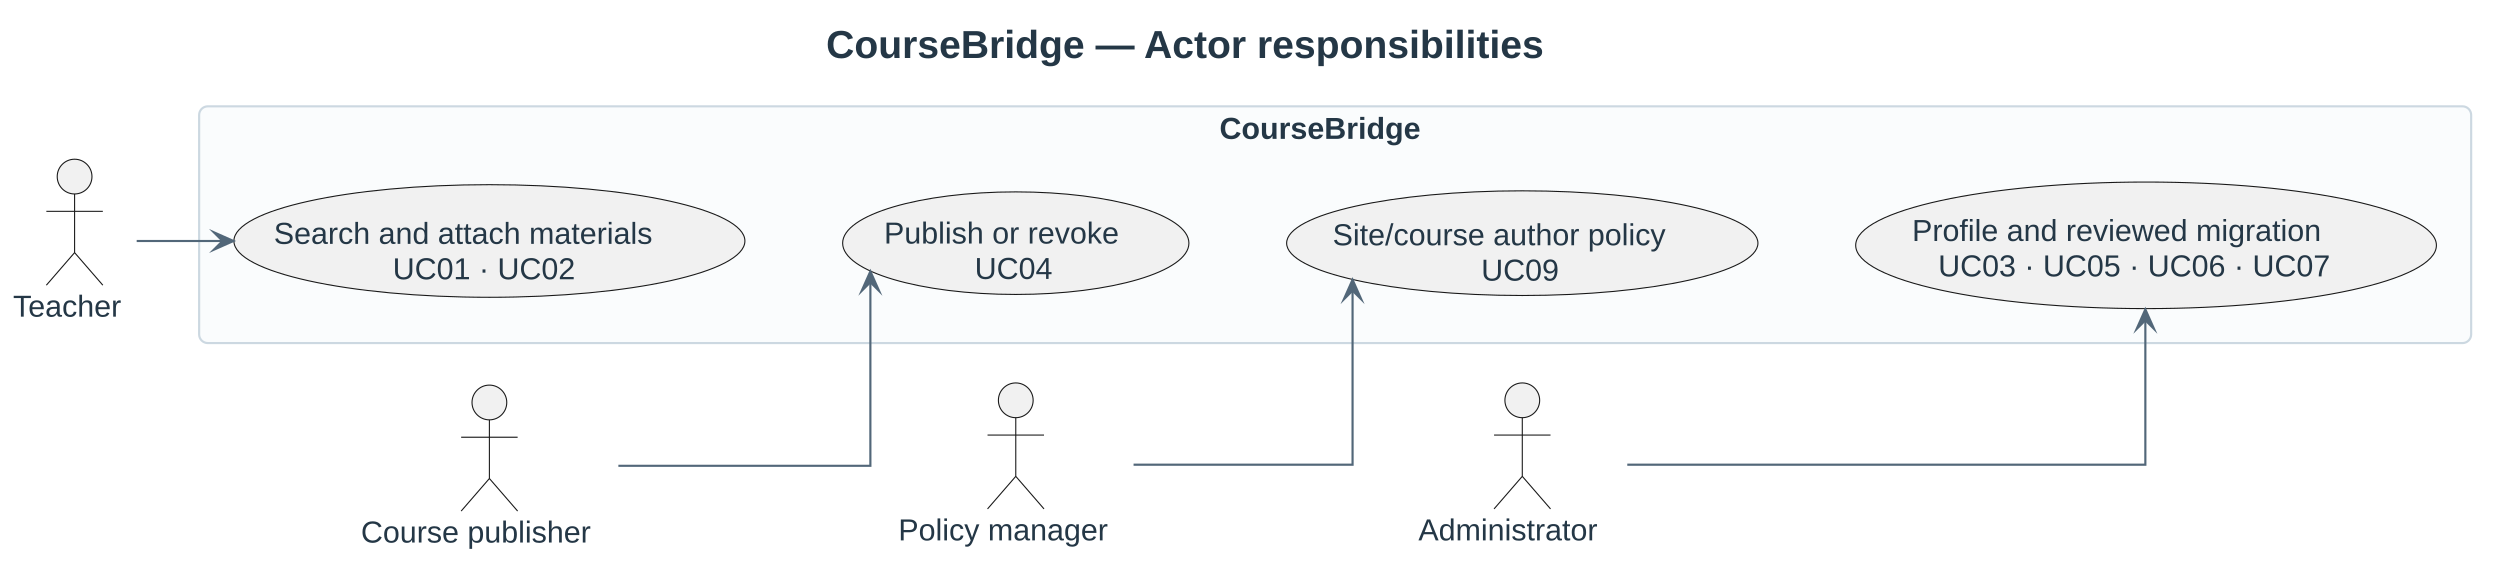
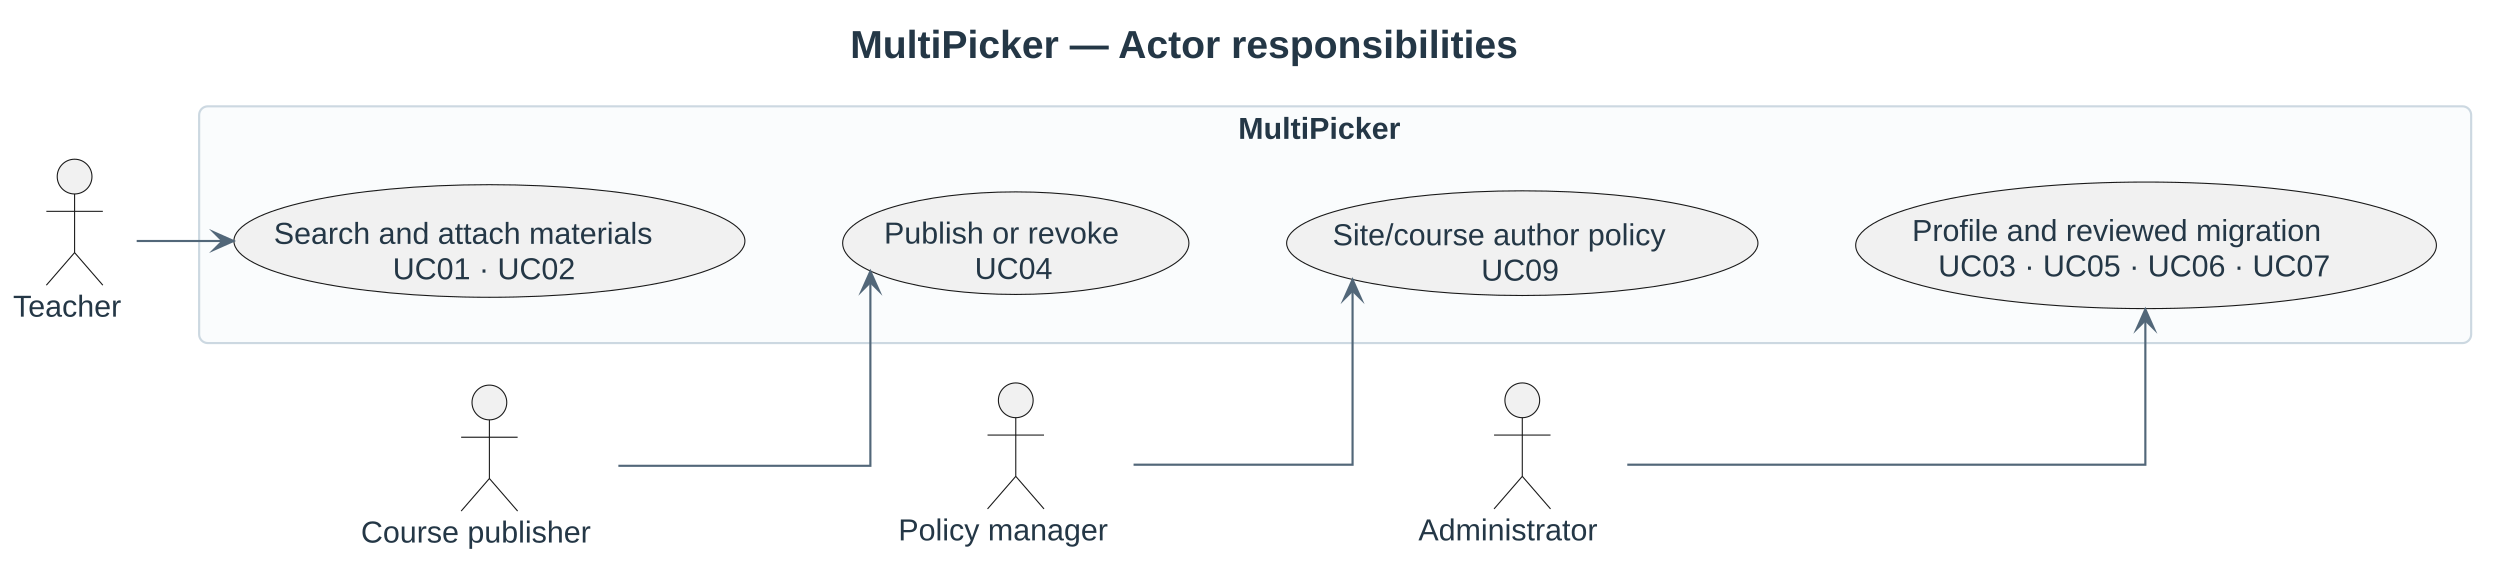
<svg xmlns="http://www.w3.org/2000/svg" version="1.1" data-diagram-type="DESCRIPTION" style="width:1151px;height:266px;background:#FFFFFF;" width="1151px" height="266px" viewBox="0 0 1151 266" zoomAndPan="magnify" preserveAspectRatio="none" contentStyleType="text/css">
  <defs />
  <g font-family="sans-serif" lengthAdjust="spacing">
    <g class="title" data-source-line="2">
-       <text x="380.35" y="26.708" fill="#243746" font-size="18" textLength="384.021" font-weight="700" font-family="Arial">CourseBridge — Actor responsibilities</text>
+       <text x="391.437" y="26.708" fill="#243746" font-size="18" textLength="361.846" font-weight="700" font-family="Arial">MultiPicker — Actor responsibilities</text>
    </g>
-     <g class="cluster" data-qualified-name="CourseBridge" id="ent0005" data-source-line="8">
+     <g class="cluster" data-qualified-name="MultiPicker" id="ent0005" data-source-line="8">
      <rect x="91.68" y="48.953" width="1046.04" height="109" fill="#FAFCFD" style="stroke:#CCD8E1;stroke-width:1;" rx="4" ry="4" />
-       <text x="561.448" y="63.948" fill="#243746" font-size="14" textLength="106.504" font-weight="700" font-family="Arial">CourseBridge</text>
+       <text x="570.072" y="63.948" fill="#243746" font-size="14" textLength="89.257" font-weight="700" font-family="Arial">MultiPicker</text>
    </g>
-     <g class="entity" data-qualified-name="CourseBridge.Reuse" id="ent0006" data-source-line="9">
+     <g class="entity" data-qualified-name="MultiPicker.Reuse" id="ent0006" data-source-line="9">
      <ellipse cx="225.322" cy="110.949" rx="117.632" ry="25.926" fill="#F1F1F1" style="stroke:#181818;stroke-width:0.5;" />
      <text x="126.057" y="112.28" fill="#243746" font-size="14" textLength="198.529" font-family="Arial">Search and attach materials</text>
      <text x="180.81" y="128.577" fill="#243746" font-size="14" textLength="89.024" font-family="Arial">UC01 · UC02</text>
    </g>
-     <g class="entity" data-qualified-name="CourseBridge.Publish" id="ent0007" data-source-line="10">
+     <g class="entity" data-qualified-name="MultiPicker.Publish" id="ent0007" data-source-line="10">
      <ellipse cx="467.663" cy="111.954" rx="79.713" ry="23.611" fill="#F1F1F1" style="stroke:#181818;stroke-width:0.5;" />
      <text x="407.008" y="112.132" fill="#243746" font-size="14" textLength="121.311" font-family="Arial">Publish or revoke</text>
      <text x="448.745" y="128.429" fill="#243746" font-size="14" textLength="37.837" font-family="Arial">UC04</text>
    </g>
-     <g class="entity" data-qualified-name="CourseBridge.Policy" id="ent0008" data-source-line="11">
+     <g class="entity" data-qualified-name="MultiPicker.Policy" id="ent0008" data-source-line="11">
      <ellipse cx="700.861" cy="111.951" rx="108.491" ry="24.098" fill="#F1F1F1" style="stroke:#181818;stroke-width:0.5;" />
      <text x="613.539" y="112.911" fill="#243746" font-size="14" textLength="174.645" font-family="Arial">Site/course author policy</text>
      <text x="681.943" y="129.208" fill="#243746" font-size="14" textLength="37.837" font-family="Arial">UC09</text>
    </g>
-     <g class="entity" data-qualified-name="CourseBridge.Migrate" id="ent0009" data-source-line="12">
+     <g class="entity" data-qualified-name="MultiPicker.Migrate" id="ent0009" data-source-line="12">
      <ellipse cx="988.041" cy="112.949" rx="133.681" ry="29.136" fill="#F1F1F1" style="stroke:#181818;stroke-width:0.5;" />
      <text x="880.317" y="110.95" fill="#243746" font-size="14" textLength="215.448" font-family="Arial">Profile and reviewed migration</text>
      <text x="892.341" y="127.247" fill="#243746" font-size="14" textLength="191.399" font-family="Arial">UC03 · UC05 · UC06 · UC07</text>
    </g>
    <g class="entity" data-qualified-name="Teacher" id="ent0001" data-source-line="4">
      <ellipse cx="34.342" cy="81.303" rx="8" ry="8" fill="#F1F1F1" style="stroke:#181818;stroke-width:0.5;" />
      <path d="M34.342,89.303 L34.342,116.303 M21.342,97.303 L47.342,97.303 M34.342,116.303 L21.342,131.303 M34.342,116.303 L47.342,131.303" style="stroke:#181818;stroke-width:0.5;" fill="none" />
      <text x="6" y="145.798" fill="#243746" font-size="14" textLength="56.684" font-family="Arial">Teacher</text>
    </g>
    <g class="entity" data-qualified-name="Publisher" id="ent0002" data-source-line="5">
      <ellipse cx="225.315" cy="185.303" rx="8" ry="8" fill="#F1F1F1" style="stroke:#181818;stroke-width:0.5;" />
      <path d="M225.315,193.303 L225.315,220.303 M212.315,201.303 L238.315,201.303 M225.315,220.303 L212.315,235.303 M225.315,220.303 L238.315,235.303" style="stroke:#181818;stroke-width:0.5;" fill="none" />
      <text x="166.17" y="249.798" fill="#243746" font-size="14" textLength="118.289" font-family="Arial">Course publisher</text>
    </g>
    <g class="entity" data-qualified-name="Manager" id="ent0003" data-source-line="6">
      <ellipse cx="467.662" cy="184.303" rx="8" ry="8" fill="#F1F1F1" style="stroke:#181818;stroke-width:0.5;" />
      <path d="M467.662,192.303 L467.662,219.303 M454.662,200.303 L480.662,200.303 M467.662,219.303 L454.662,234.303 M467.662,219.303 L480.662,234.303" style="stroke:#181818;stroke-width:0.5;" fill="none" />
      <text x="413.59" y="248.798" fill="#243746" font-size="14" textLength="108.145" font-family="Arial">Policy manager</text>
    </g>
    <g class="entity" data-qualified-name="Administrator" id="ent0004" data-source-line="7">
      <ellipse cx="700.861" cy="184.303" rx="8" ry="8" fill="#F1F1F1" style="stroke:#181818;stroke-width:0.5;" />
      <path d="M700.861,192.303 L700.861,219.303 M687.861,200.303 L713.861,200.303 M700.861,219.303 L687.861,234.303 M700.861,219.303 L713.861,234.303" style="stroke:#181818;stroke-width:0.5;" fill="none" />
      <text x="653.02" y="248.798" fill="#243746" font-size="14" textLength="95.683" font-family="Arial">Administrator</text>
    </g>
    <g class="link" data-entity-1="ent0001" data-entity-2="ent0006" id="lnk10" data-source-line="14" data-link-type="dependency">
      <path d="M62.93,110.953 C75.42,110.953 85.97,110.953 102.47,110.953" style="stroke:#526779;stroke-width:1;" fill="none" id="Teacher-to-Reuse" />
      <polygon points="107.47,110.953,98.47,106.953,102.47,110.953,98.47,114.953,107.47,110.953" fill="#526779" style="stroke:#526779;stroke-width:1;stroke-linejoin:miter;stroke-miterlimit:10;" />
    </g>
    <g class="link" data-entity-1="ent0002" data-entity-2="ent0007" id="lnk11" data-source-line="15" data-link-type="dependency">
      <path d="M284.7,214.453 C335.58,214.453 400.72,214.453 400.72,214.453 C400.72,214.453 400.72,157.513 400.72,129.933" style="stroke:#526779;stroke-width:1;" fill="none" id="Publisher-to-Publish" />
      <polygon points="400.72,124.933,396.72,133.933,400.72,129.933,404.72,133.933,400.72,124.933" fill="#526779" style="stroke:#526779;stroke-width:1;stroke-linejoin:miter;stroke-miterlimit:10;" />
    </g>
    <g class="link" data-entity-1="ent0003" data-entity-2="ent0008" id="lnk12" data-source-line="16" data-link-type="dependency">
      <path d="M521.89,213.953 C566.61,213.953 622.72,213.953 622.72,213.953 C622.72,213.953 622.72,162.773 622.72,133.793" style="stroke:#526779;stroke-width:1;" fill="none" id="Manager-to-Policy" />
      <polygon points="622.72,128.793,618.72,137.793,622.72,133.793,626.72,137.793,622.72,128.793" fill="#526779" style="stroke:#526779;stroke-width:1;stroke-linejoin:miter;stroke-miterlimit:10;" />
    </g>
    <g class="link" data-entity-1="ent0004" data-entity-2="ent0009" id="lnk13" data-source-line="17" data-link-type="dependency">
      <path d="M749.2,213.953 C830.95,213.953 987.72,213.953 987.72,213.953 C987.72,213.953 987.72,177.253 987.72,147.443" style="stroke:#526779;stroke-width:1;" fill="none" id="Administrator-to-Migrate" />
      <polygon points="987.72,142.443,983.72,151.443,987.72,147.443,991.72,151.443,987.72,142.443" fill="#526779" style="stroke:#526779;stroke-width:1;stroke-linejoin:miter;stroke-miterlimit:10;" />
    </g>
  </g>
</svg>
